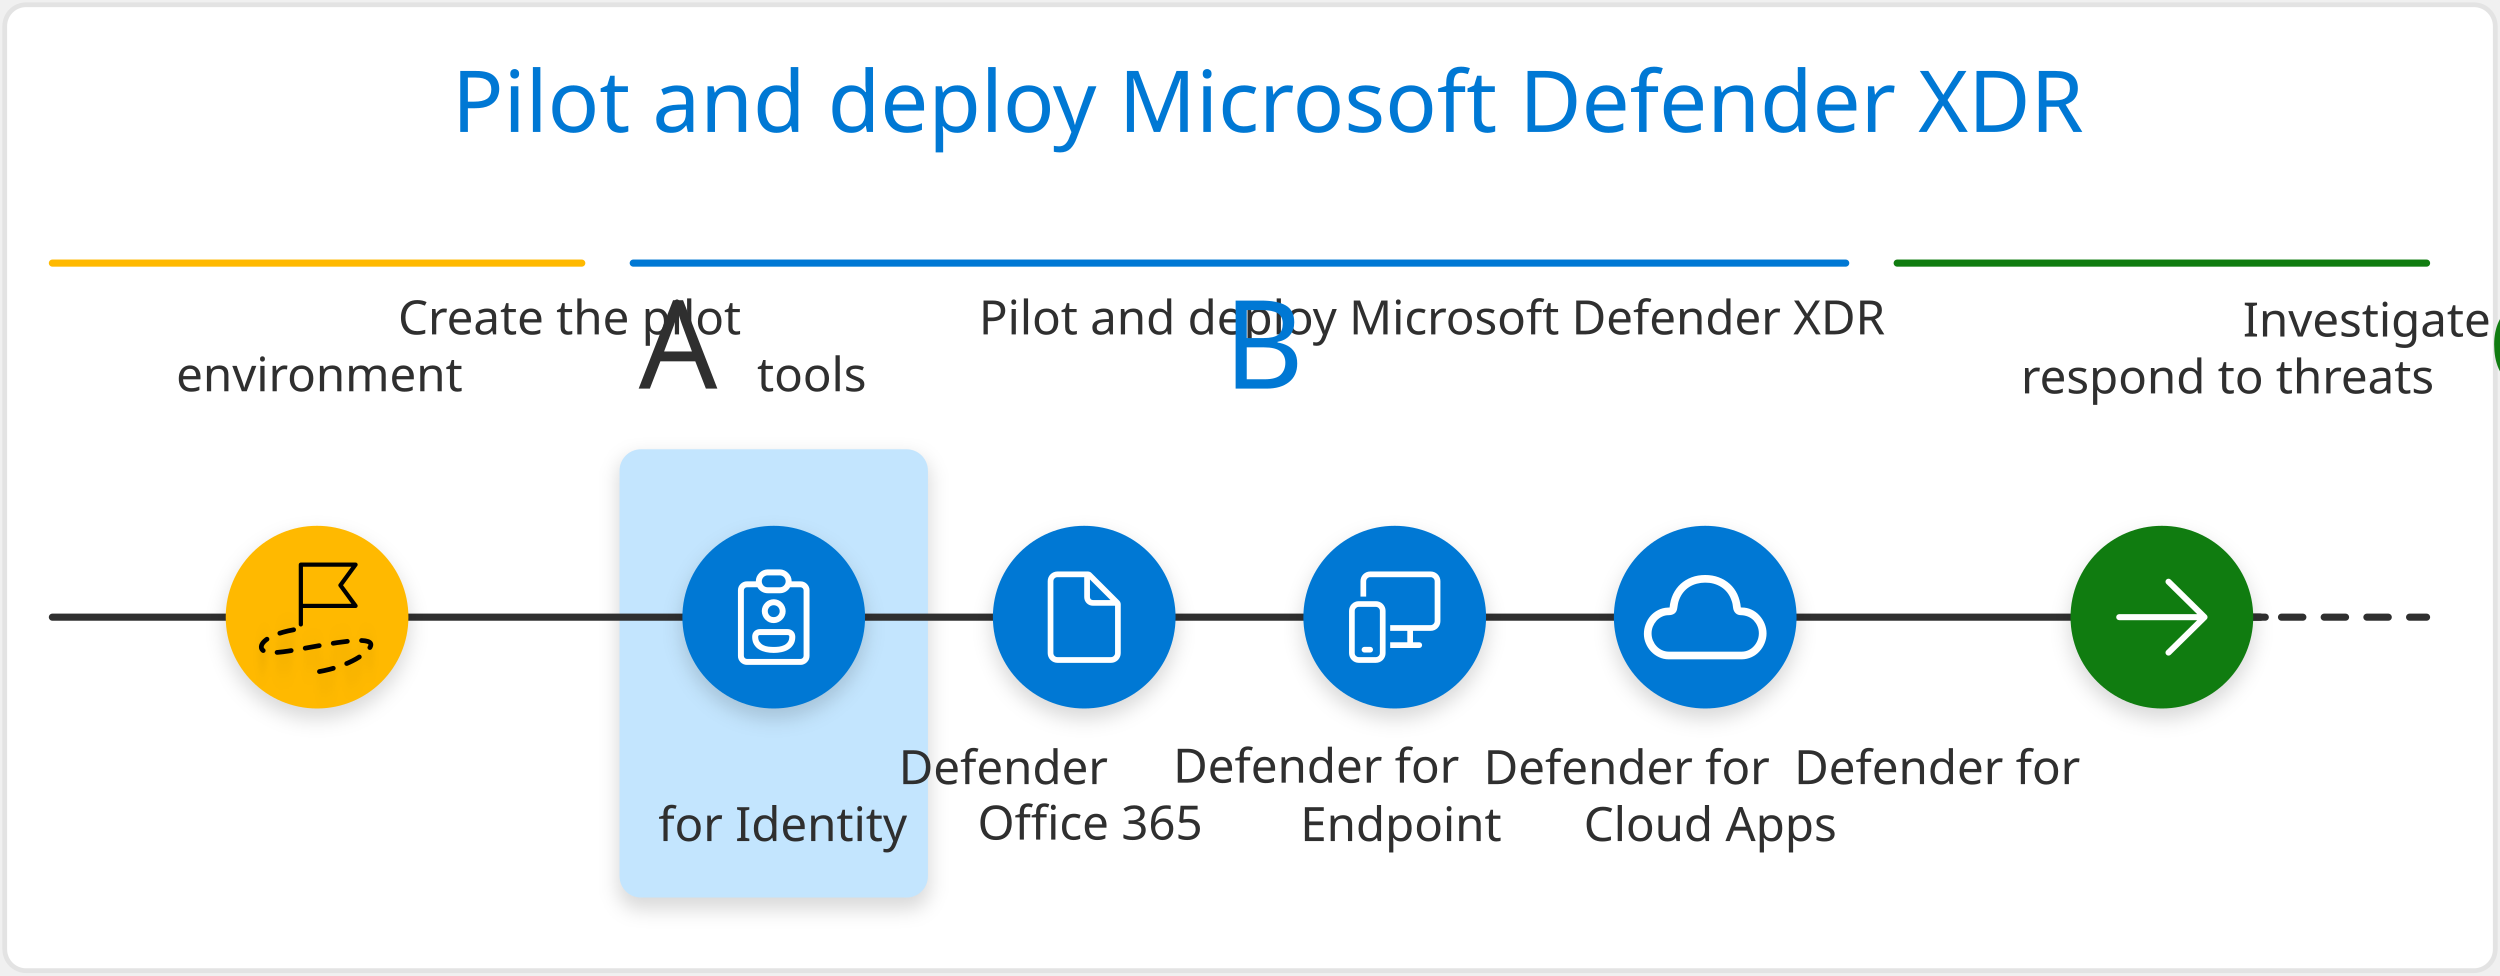
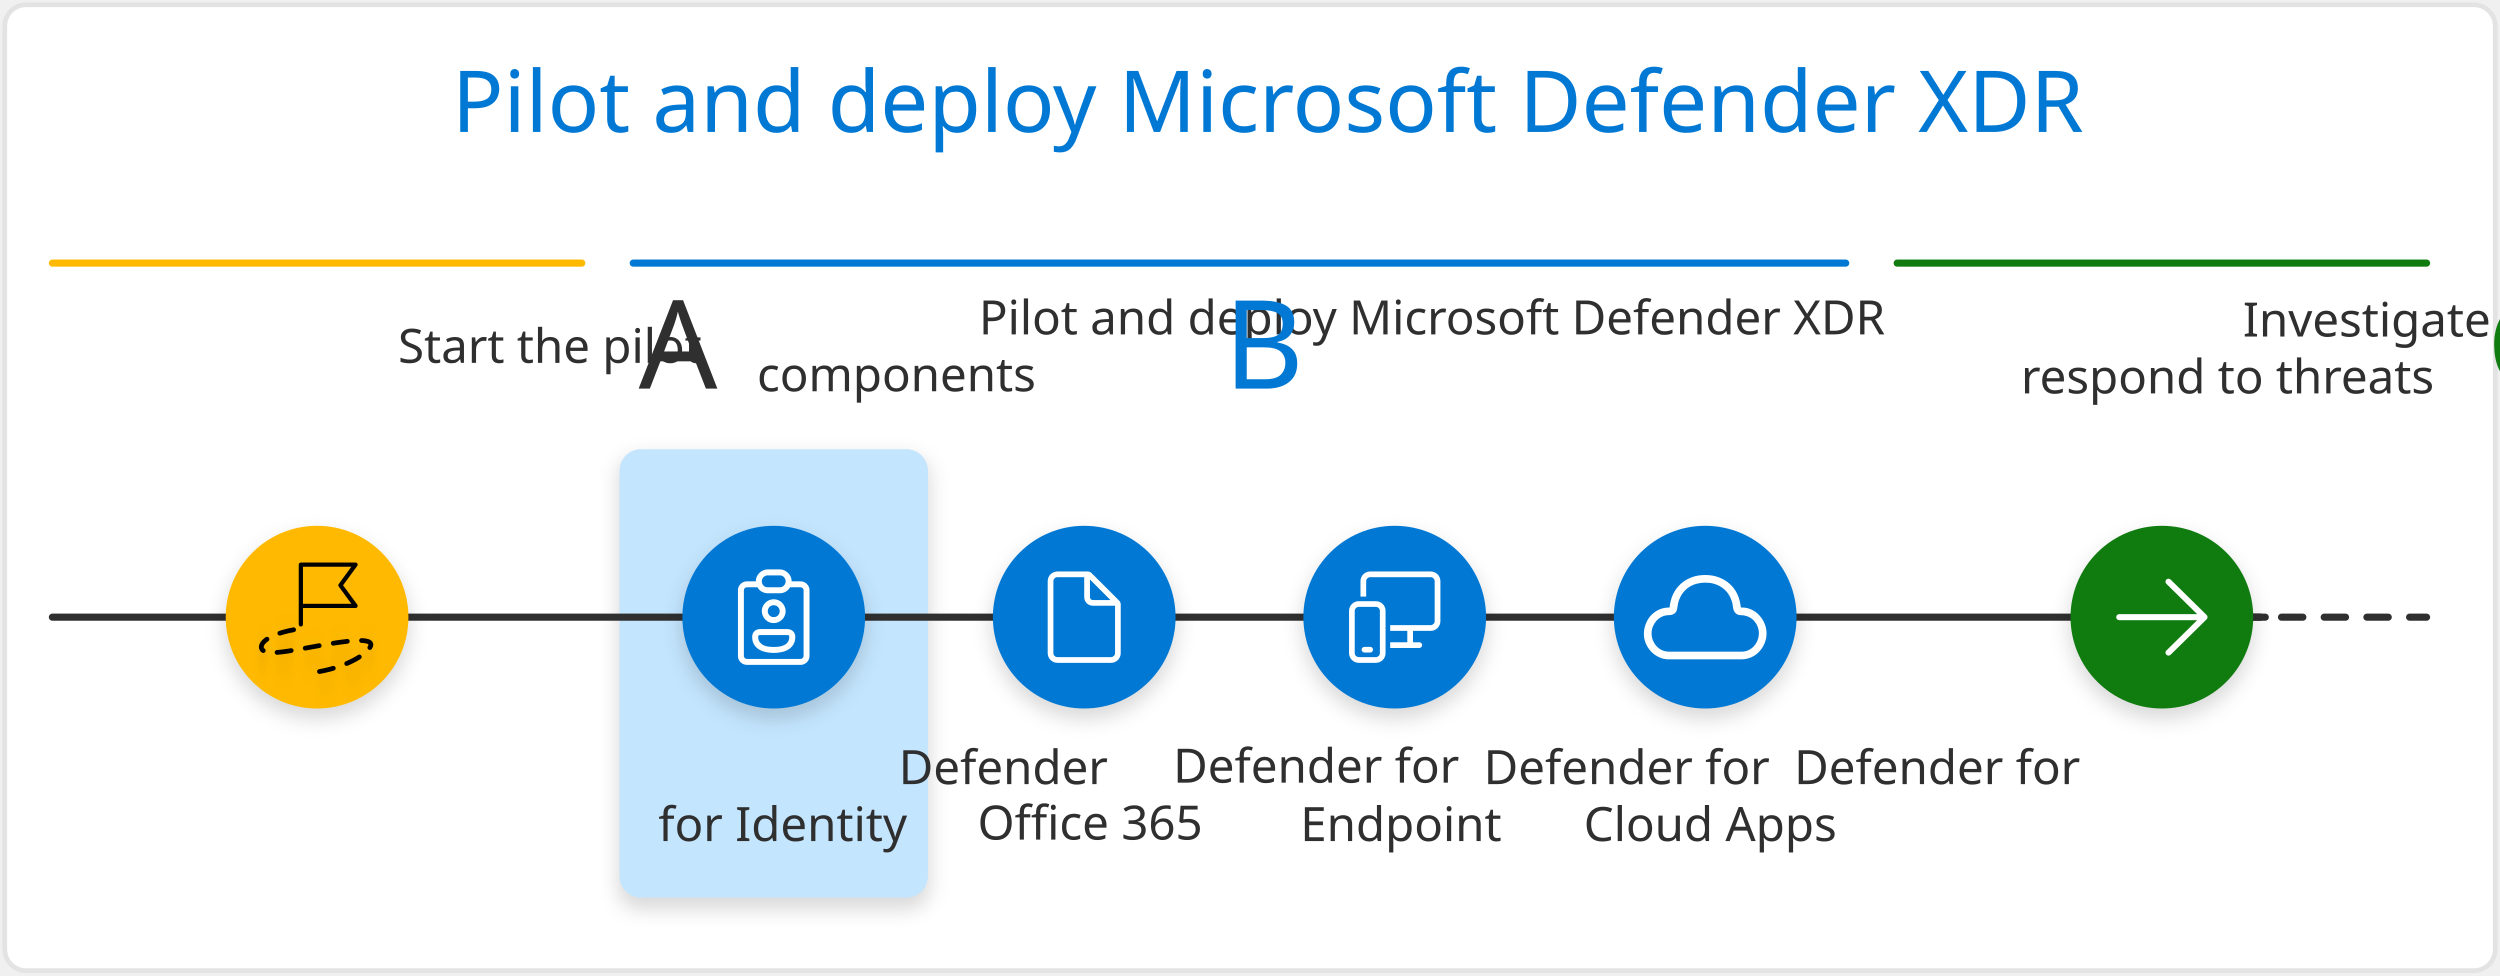
<svg xmlns="http://www.w3.org/2000/svg" xmlns:ns1="http://schemas.microsoft.com/visio/2003/SVGExtensions/" width="7.32in" height="2.856in" viewBox="0 0 527.024 205.625" xml:space="preserve" color-interpolation-filters="sRGB" class="st26">
  <ns1:documentProperties ns1:langID="1033" ns1:viewMarkup="false" />
  <style type="text/css">
	
		.st1 {fill:#ffffff;stroke:#e3e3e3;stroke-width:1}
		.st2 {visibility:visible}
		.st3 {fill:#000000;fill-opacity:0.15;filter:url(#filter_2);stroke:none}
		.st4 {fill:#c3e5fe;stroke:none;stroke-width:1}
		.st5 {stroke:#2f2f2f;stroke-dasharray:4.5,4.5;stroke-linecap:round;stroke-linejoin:round;stroke-width:1.5}
		.st6 {stroke:#2f2f2f;stroke-linecap:round;stroke-linejoin:round;stroke-width:1.5}
		.st7 {fill:#ffb900;stroke:none;stroke-width:1}
		.st8 {fill:#0078d4;stroke:none;stroke-width:1}
		.st9 {fill:#ffffff;stroke:none;stroke-width:0.75}
		.st10 {fill:#107c10;stroke:none;stroke-width:1}
		.st11 {fill:none;stroke:none;stroke-width:1}
		.st12 {fill:#2f2f2f;font-family:Segoe UI;font-size:0.833em}
		.st13 {font-size:1em}
		.st14 {stroke:#0078d4;stroke-linecap:round;stroke-linejoin:round;stroke-width:1.5}
		.st15 {fill:#0078d4;font-family:Segoe UI Semibold;font-size:1.5em}
		.st16 {fill:#ffffff;stroke:none;stroke-width:0.25}
		.st17 {fill:#000000;stroke:none;stroke-width:0.75}
		.st18 {fill:none;filter:url(#filter_2);stroke:#000000;stroke-dasharray:3,3;stroke-linecap:round;stroke-linejoin:round;stroke-opacity:0.15}
		.st19 {stroke:#000000;stroke-dasharray:3,3;stroke-linecap:round;stroke-linejoin:round;stroke-width:1}
		.st20 {stroke:#107c10;stroke-linecap:round;stroke-linejoin:round;stroke-width:1.5}
		.st21 {stroke:#ffb900;stroke-linecap:round;stroke-linejoin:round;stroke-width:1.5}
		.st22 {fill:#ffffff;stroke:none;stroke-width:0.299}
		.st23 {fill:#2f2f2f;font-family:Segoe UI Semibold;font-size:2.167em}
		.st24 {fill:#0078d4;font-family:Segoe UI Semibold;font-size:2.167em}
		.st25 {fill:#107c10;font-family:Segoe UI Semibold;font-size:2.167em}
		.st26 {fill:none;fill-rule:evenodd;font-size:12px;overflow:visible;stroke-linecap:square;stroke-miterlimit:3}
	
	</style>
  <defs id="Filters">
    <filter id="filter_2">
      <feGaussianBlur stdDeviation="2" />
    </filter>
  </defs>
  <g ns1:mID="0" ns1:index="1" ns1:groupContext="foregroundPage">
    <ns1:userDefs>
      <ns1:ud ns1:nameU="visNavType" ns1:val="VT0(1):26" />
    </ns1:userDefs>
    <ns1:pageProperties ns1:drawingScale="1" ns1:pageScale="1" ns1:drawingUnits="19" ns1:shadowOffsetX="9" ns1:shadowOffsetY="-9" />
    <ns1:layer ns1:name="Drawing" ns1:index="0" />
    <ns1:layer ns1:name="Icons" ns1:index="1" ns1:glue="false" />
    <ns1:layer ns1:name="Text" ns1:index="2" />
    <g id="shape1038-1" ns1:mID="1038" ns1:groupContext="shape" ns1:layerMember="0" transform="translate(1,-1)">
      <ns1:userDefs>
        <ns1:ud ns1:nameU="visNavOrder" ns1:prompt="" ns1:val="VT0(3000):26" />
      </ns1:userDefs>
      <rect x="0" y="2" width="525.024" height="203.625" rx="4.5" ry="4.5" class="st1" />
    </g>
    <g id="shape1039-3" ns1:mID="1039" ns1:groupContext="shape" ns1:layerMember="0" transform="translate(130.607,-16.4125)">
      <ns1:userDefs>
        <ns1:ud ns1:nameU="visNavOrder" ns1:val="VT0(27000):26" />
      </ns1:userDefs>
      <g id="shadow1039-4" ns1:groupContext="shadow" ns1:shadowOffsetX="1.22465E-16" ns1:shadowOffsetY="-2" ns1:shadowType="1" ns1:shadowScale="1.01" transform="matrix(1.01,0,0,1.01,-0.32503,0.41625)" class="st2">
        <rect x="0" y="111.125" width="65.006" height="94.5" rx="4.5" ry="4.5" class="st3" />
      </g>
      <rect x="0" y="111.125" width="65.006" height="94.5" rx="4.5" ry="4.5" class="st4" />
    </g>
    <g id="shape1040-8" ns1:mID="1040" ns1:groupContext="shape" ns1:layerMember="0" transform="translate(471.964,-75.5239)">
      <ns1:userDefs>
        <ns1:ud ns1:nameU="visNavOrder" ns1:val="VT0(1000):26" />
      </ns1:userDefs>
      <path d="M0 205.63 L39.58 205.63" class="st5" />
    </g>
    <g id="shape1041-11" ns1:mID="1041" ns1:groupContext="shape" ns1:layerMember="0" transform="translate(11.0414,-75.5239)">
      <ns1:userDefs>
        <ns1:ud ns1:nameU="visNavOrder" ns1:val="VT0(2000):26" />
      </ns1:userDefs>
      <path d="M0 205.63 L466.5 205.63" class="st6" />
    </g>
    <g id="shape1042-14" ns1:mID="1042" ns1:groupContext="shape" ns1:layerMember="1;0" transform="translate(47.5853,-56.2678)">
      <ns1:userDefs>
        <ns1:ud ns1:nameU="visNavOrder" ns1:prompt="" ns1:val="VT0(5000):26" />
      </ns1:userDefs>
      <g id="shadow1042-15" ns1:groupContext="shadow" ns1:shadowOffsetX="1.22465E-16" ns1:shadowOffsetY="-2" ns1:shadowType="1" ns1:shadowScale="1.01" transform="matrix(1.01,0,0,1.01,-0.192561,0.136311)" class="st2">
        <ellipse cx="19.256" cy="186.369" rx="19.256" ry="19.256" class="st3" />
      </g>
      <ellipse cx="19.256" cy="186.369" rx="19.256" ry="19.256" class="st7" />
    </g>
    <g id="shape1043-19" ns1:mID="1043" ns1:groupContext="shape" ns1:layerMember="1;0" transform="translate(274.764,-56.2678)">
      <ns1:userDefs>
        <ns1:ud ns1:nameU="visNavOrder" ns1:prompt="" ns1:val="VT0(11000):26" />
      </ns1:userDefs>
      <g id="shadow1043-20" ns1:groupContext="shadow" ns1:shadowOffsetX="1.22465E-16" ns1:shadowOffsetY="-2" ns1:shadowType="1" ns1:shadowScale="1.01" transform="matrix(1.01,0,0,1.01,-0.192561,0.136311)" class="st2">
        <ellipse cx="19.256" cy="186.369" rx="19.256" ry="19.256" class="st3" />
      </g>
      <ellipse cx="19.256" cy="186.369" rx="19.256" ry="19.256" class="st8" />
    </g>
    <g id="group1044-24" transform="translate(284.392,-65.8958)" ns1:mID="1044" ns1:groupContext="group" ns1:layerMember="0">
      <ns1:userDefs>
        <ns1:ud ns1:nameU="visNavOrder" ns1:prompt="" ns1:val="VT0(12000):26" />
      </ns1:userDefs>
      <g id="shape1045-25" ns1:mID="1045" ns1:groupContext="shape" ns1:layerMember="0">
        <path d="M4.45 186.37 C3.32 186.37 2.41 187.28 2.41 188.41 L2.41 191.66 L3.61 191.66 L3.61 188.41 C3.61 187.95 3.99         187.57 4.45 187.57 L17.21 187.57 C17.68 187.57 18.05 187.95 18.05 188.41 L18.05 196.84 C18.05 197.3         17.68 197.68 17.21 197.68 L8.67 197.68 L8.67 198.89 L12.28 198.89 L12.28 201.29 L8.67 201.29 L8.67 202.5         L14.8 202.5 C15.14 202.5 15.4 202.23 15.4 201.89 C15.4 201.56 15.14 201.29 14.8 201.29 L13.48 201.29         L13.48 198.89 L17.21 198.89 C18.34 198.89 19.26 197.97 19.26 196.84 L19.26 188.41 C19.26 187.28 18.34         186.37 17.21 186.37 L4.45 186.37 ZM2.65 202.86 C2.65 202.52 2.92 202.26 3.25 202.26 L4.45 202.26 C4.79         202.26 5.05 202.52 5.05 202.86 C5.05 203.19 4.79 203.46 4.45 203.46 L3.25 203.46 C2.92 203.46 2.65 203.19         2.65 202.86 ZM2.05 192.63 C0.92 192.63 0 193.54 0 194.67 L0 203.58 C0 204.71 0.92 205.63 2.05 205.63         L5.66 205.63 C6.79 205.63 7.7 204.71 7.7 203.58 L7.7 194.67 C7.7 193.54 6.79 192.63 5.66 192.63 L2.05         192.63 ZM1.2 194.67 C1.2 194.21 1.58 193.83 2.05 193.83 L5.66 193.83 C6.12 193.83 6.5 194.21 6.5 194.67         L6.5 203.58 C6.5 204.04 6.12 204.42 5.66 204.42 L2.05 204.42 C1.58 204.42 1.2 204.04 1.2 203.58 L1.2         194.67 Z" class="st9" />
      </g>
    </g>
    <g id="shape1046-27" ns1:mID="1046" ns1:groupContext="shape" ns1:layerMember="1;0" transform="translate(209.309,-56.2678)">
      <ns1:userDefs>
        <ns1:ud ns1:nameU="visNavOrder" ns1:prompt="" ns1:val="VT0(10000):26" />
      </ns1:userDefs>
      <g id="shadow1046-28" ns1:groupContext="shadow" ns1:shadowOffsetX="1.22465E-16" ns1:shadowOffsetY="-2" ns1:shadowType="1" ns1:shadowScale="1.01" transform="matrix(1.01,0,0,1.01,-0.192561,0.136311)" class="st2">
        <ellipse cx="19.256" cy="186.369" rx="19.256" ry="19.256" class="st3" />
      </g>
      <ellipse cx="19.256" cy="186.369" rx="19.256" ry="19.256" class="st8" />
    </g>
    <g id="shape1047-32" ns1:mID="1047" ns1:groupContext="shape" ns1:layerMember="1;0" transform="translate(143.854,-56.2678)">
      <ns1:userDefs>
        <ns1:ud ns1:nameU="visNavOrder" ns1:prompt="" ns1:val="VT0(8000):26" />
      </ns1:userDefs>
      <g id="shadow1047-33" ns1:groupContext="shadow" ns1:shadowOffsetX="1.22465E-16" ns1:shadowOffsetY="-2" ns1:shadowType="1" ns1:shadowScale="1.01" transform="matrix(1.01,0,0,1.01,-0.192561,0.136311)" class="st2">
        <ellipse cx="19.256" cy="186.369" rx="19.256" ry="19.256" class="st3" />
      </g>
      <ellipse cx="19.256" cy="186.369" rx="19.256" ry="19.256" class="st8" />
    </g>
    <g id="shape1048-37" ns1:mID="1048" ns1:groupContext="shape" ns1:layerMember="1;0" transform="translate(340.219,-56.2678)">
      <ns1:userDefs>
        <ns1:ud ns1:nameU="visNavOrder" ns1:prompt="" ns1:val="VT0(14000):26" />
      </ns1:userDefs>
      <g id="shadow1048-38" ns1:groupContext="shadow" ns1:shadowOffsetX="1.22465E-16" ns1:shadowOffsetY="-2" ns1:shadowType="1" ns1:shadowScale="1.01" transform="matrix(1.01,0,0,1.01,-0.192561,0.136311)" class="st2">
        <ellipse cx="19.256" cy="186.369" rx="19.256" ry="19.256" class="st3" />
      </g>
      <ellipse cx="19.256" cy="186.369" rx="19.256" ry="19.256" class="st8" />
    </g>
    <g id="shape1049-42" ns1:mID="1049" ns1:groupContext="shape" ns1:layerMember="1;0" transform="translate(436.488,-56.2678)">
      <ns1:userDefs>
        <ns1:ud ns1:nameU="visNavOrder" ns1:prompt="" ns1:val="VT0(17000):26" />
      </ns1:userDefs>
      <g id="shadow1049-43" ns1:groupContext="shadow" ns1:shadowOffsetX="1.22465E-16" ns1:shadowOffsetY="-2" ns1:shadowType="1" ns1:shadowScale="1.01" transform="matrix(1.01,0,0,1.01,-0.192561,0.136311)" class="st2">
        <ellipse cx="19.256" cy="186.369" rx="19.256" ry="19.256" class="st3" />
      </g>
      <ellipse cx="19.256" cy="186.369" rx="19.256" ry="19.256" class="st10" />
    </g>
    <g id="group1050-47" transform="translate(446.116,-67.353)" ns1:mID="1050" ns1:groupContext="group" ns1:layerMember="0">
      <ns1:userDefs>
        <ns1:ud ns1:nameU="visNavOrder" ns1:prompt="" ns1:val="VT0(19000):26" />
      </ns1:userDefs>
      <g id="shape1051-48" ns1:mID="1051" ns1:groupContext="shape" ns1:layerMember="0">
        <path d="M0 197.45 C0 197.1 0.28 196.82 0.63 196.82 L17.07 196.82 L10.58 190.43 C10.33 190.19 10.32 189.79 10.57         189.54 C10.81 189.29 11.22 189.28 11.47 189.53 L19.06 197 C19.06 197 19.07 197.01 19.07 197.01 C19.18         197.12 19.24 197.26 19.25 197.4 C19.26 197.44 19.26 197.48 19.25 197.52 C19.24 197.66 19.18 197.79 19.07         197.9 C19.07 197.91 19.06 197.91 19.05 197.92 L11.47 205.38 C11.22 205.63 10.81 205.62 10.57 205.37         C10.32 205.12 10.33 204.72 10.58 204.48 L17.07 198.09 L0.63 198.09 C0.28 198.09 0 197.8 0 197.45 Z" class="st9" />
      </g>
    </g>
    <g id="shape1052-50" ns1:mID="1052" ns1:groupContext="shape" ns1:layerMember="2" transform="translate(159.593,-120.578)">
      <ns1:userDefs>
        <ns1:ud ns1:nameU="visNavOrder" ns1:val="VT0(6000):26" />
      </ns1:userDefs>
      <ns1:textBlock ns1:margins="rect(0,0,0,0)" />
      <ns1:textRect cx="93.735" cy="194.071" width="187.47" height="23.107" />
      <rect x="0" y="182.518" width="187.47" height="23.107" rx="4.5" ry="4.5" class="st11" />
      <text x="0" y="191.07" class="st12" ns1:langID="1033">
        <ns1:paragraph />
-         <ns1:tabList />Pilot and deploy Microsoft Defender XDR <tspan x="0" dy="1.2em" class="st13">tools</tspan>
+         <ns1:tabList />Pilot and deploy Microsoft Defender XDR <tspan x="0" dy="1.2em" class="st13">components</tspan>
      </text>
    </g>
    <g id="shape1053-54" ns1:mID="1053" ns1:groupContext="shape" ns1:layerMember="2" transform="translate(132.3,-25.7634)">
      <ns1:userDefs>
        <ns1:ud ns1:nameU="visNavOrder" ns1:val="VT0(7000):26" />
      </ns1:userDefs>
      <ns1:textBlock ns1:margins="rect(6,6,6,6)" />
      <ns1:textRect cx="30.81" cy="194.071" width="61.62" height="23.107" />
      <rect x="0" y="182.518" width="61.62" height="23.107" rx="4.5" ry="4.5" class="st11" />
      <text x="10.38" y="191.07" class="st12" ns1:langID="1033">
        <ns1:paragraph ns1:horizAlign="1" />
        <ns1:tabList />Defender <tspan x="6.47" dy="1.2em" class="st13">for Identity</tspan>
      </text>
    </g>
    <g id="shape1054-58" ns1:mID="1054" ns1:groupContext="shape" ns1:layerMember="0" transform="translate(133.493,-150.165)">
      <ns1:userDefs>
        <ns1:ud ns1:nameU="visNavOrder" ns1:val="VT0(15000):26" />
      </ns1:userDefs>
      <path d="M0 205.63 L255.6 205.63" class="st14" />
    </g>
    <g id="shape1055-61" ns1:mID="1055" ns1:groupContext="shape" ns1:layerMember="2" transform="translate(192.253,-26.3707)">
      <ns1:userDefs>
        <ns1:ud ns1:nameU="visNavOrder" ns1:val="VT0(18000):26" />
      </ns1:userDefs>
      <ns1:textBlock ns1:margins="rect(6,6,6,6)" />
      <ns1:textRect cx="36.312" cy="194.375" width="72.63" height="22.5" />
      <rect x="0" y="183.125" width="72.625" height="22.5" rx="4.5" ry="4.5" class="st11" />
      <text x="8.28" y="191.37" class="st12" ns1:langID="1033">
        <ns1:paragraph ns1:horizAlign="1" />
        <ns1:tabList />Defender for <tspan x="13.82" dy="1.2em" class="st13">Office 365</tspan>
      </text>
    </g>
    <g id="shape1056-65" ns1:mID="1056" ns1:groupContext="shape" ns1:layerMember="2" transform="translate(259.99,-25.7634)">
      <ns1:userDefs>
        <ns1:ud ns1:nameU="visNavOrder" ns1:val="VT0(20000):26" />
      </ns1:userDefs>
      <ns1:textBlock ns1:margins="rect(6,6,6,6)" />
      <ns1:textRect cx="34.031" cy="194.071" width="68.07" height="23.107" />
      <rect x="0" y="182.518" width="68.061" height="23.107" rx="4.5" ry="4.5" class="st11" />
      <text x="6" y="191.07" class="st12" ns1:langID="1033">
        <ns1:paragraph ns1:horizAlign="1" />
        <ns1:tabList />Defender for <tspan x="14.12" dy="1.2em" class="st13">Endpoint</tspan>
      </text>
    </g>
    <g id="shape1057-69" ns1:mID="1057" ns1:groupContext="shape" ns1:layerMember="2" transform="translate(325.445,-25.7634)">
      <ns1:userDefs>
        <ns1:ud ns1:nameU="visNavOrder" ns1:val="VT0(21000):26" />
      </ns1:userDefs>
      <ns1:textBlock ns1:margins="rect(6,6,6,6)" />
      <ns1:textRect cx="34.031" cy="194.071" width="68.07" height="23.107" />
      <rect x="0" y="182.518" width="68.061" height="23.107" rx="4.5" ry="4.5" class="st11" />
      <text x="6" y="191.07" class="st12" ns1:langID="1033">
        <ns1:paragraph ns1:horizAlign="1" />
        <ns1:tabList />Defender for <tspan x="8.42" dy="1.2em" class="st13">Cloud Apps</tspan>
      </text>
    </g>
    <g id="shape1058-73" ns1:mID="1058" ns1:groupContext="shape" ns1:layerMember="2;0" transform="translate(11.0414,-172.22)">
      <ns1:userDefs>
        <ns1:ud ns1:nameU="visNavOrder" ns1:prompt="" ns1:val="VT0(22000):26" />
      </ns1:userDefs>
      <ns1:textBlock ns1:margins="rect(0,0,0,0)" />
      <ns1:textRect cx="201.546" cy="194.64" width="403.1" height="21.971" />
      <rect x="0" y="183.654" width="403.092" height="21.971" rx="4.5" ry="4.5" class="st11" />
      <text x="0" y="200.04" class="st15" ns1:langID="1033">
        <ns1:paragraph />
        <ns1:tabList />Pilot and deploy Microsoft Defender XDR</text>
    </g>
    <g id="group1059-76" transform="translate(220.863,-65.8958)" ns1:mID="1059" ns1:groupContext="group" ns1:layerMember="0">
      <ns1:userDefs>
        <ns1:ud ns1:nameU="visNavOrder" ns1:val="VT0(23000):26" />
      </ns1:userDefs>
      <g id="shape1060-77" ns1:mID="1060" ns1:groupContext="shape" ns1:layerMember="0">
        <path d="M2.05 186.37 C0.92 186.37 0 187.28 0 188.41 L0 203.58 C0 204.71 0.92 205.63 2.05 205.63 L13.36 205.63 C14.49         205.63 15.4 204.71 15.4 203.58 L15.4 193.31 C15.4 193.02 15.29 192.75 15.09 192.54 L9.23 186.69 C9.03         186.48 8.75 186.37 8.47 186.37 L2.05 186.37 ZM1.2 188.41 C1.2 187.95 1.58 187.57 2.05 187.57 L7.7 187.57         L7.7 191.78 C7.7 192.78 8.51 193.59 9.51 193.59 L14.2 193.59 L14.2 203.58 C14.2 204.04 13.82 204.42         13.36 204.42 L2.05 204.42 C1.58 204.42 1.2 204.04 1.2 203.58 L1.2 188.41 ZM13.23 192.39 L9.51 192.39         C9.18 192.39 8.91 192.12 8.91 191.78 L8.91 188.06 L13.23 192.39 Z" class="st9" />
      </g>
    </g>
    <g id="group1061-79" transform="translate(346.547,-66.6354)" ns1:mID="1061" ns1:groupContext="group" ns1:layerMember="0">
      <ns1:userDefs>
        <ns1:ud ns1:nameU="visNavOrder" ns1:val="VT0(24000):26" />
      </ns1:userDefs>
      <g id="shape1062-80" ns1:mID="1062" ns1:groupContext="shape" ns1:layerMember="0">
        <path d="M5.2 205.63 C4.49 205.63 3.83 205.48 3.19 205.18 C2.56 204.89 2.01 204.5 1.54 204.01 C1.07 203.52 0.69 202.95         0.42 202.3 C0.14 201.66 0 200.98 0 200.28 C0 199.57 0.12 198.88 0.37 198.23 C0.61 197.57 0.95 196.99         1.39 196.48 C1.83 195.98 2.36 195.57 2.98 195.25 C3.6 194.93 4.28 194.75 5.01 194.72 L5.42 194.7 C5.51         193.67 5.76 192.73 6.16 191.89 C6.57 191.05 7.1 190.33 7.75 189.73 C8.41 189.13 9.18 188.67 10.05 188.34         C10.92 188.01 11.88 187.85 12.93 187.85 C13.96 187.85 14.92 188.01 15.79 188.34 C16.67 188.67 17.44         189.13 18.11 189.73 C18.77 190.33 19.3 191.05 19.7 191.89 C20.09 192.73 20.34 193.67 20.44 194.7 L20.64         194.7 C21.38 194.7 22.06 194.85 22.69 195.15 C23.32 195.44 23.87 195.84 24.34 196.36 C24.81 196.87 25.18         197.45 25.45 198.1 C25.72 198.75 25.86 199.44 25.86 200.17 C25.86 200.89 25.72 201.57 25.45 202.23 C25.18         202.89 24.82 203.47 24.35 203.97 C23.89 204.48 23.34 204.88 22.7 205.17 C22.06 205.46 21.38 205.62 20.66         205.63 L5.2 205.63 ZM20.63 204.01 C21.14 204.01 21.62 203.9 22.06 203.69 C22.5 203.48 22.88 203.2 23.21         202.83 C23.53 202.47 23.79 202.06 23.96 201.61 C24.14 201.16 24.23 200.68 24.24 200.17 C24.24 199.63         24.14 199.13 23.95 198.67 C23.76 198.2 23.49 197.8 23.16 197.44 C22.82 197.09 22.41 196.82 21.94 196.62         C21.47 196.43 20.97 196.33 20.44 196.32 C20 196.32 19.64 196.18 19.36 195.92 C19.07 195.65 18.89 195.3         18.82 194.87 C18.78 194.56 18.74 194.27 18.69 193.98 C18.64 193.7 18.55 193.41 18.43 193.11 C18.22 192.51         17.92 191.98 17.56 191.52 C17.2 191.07 16.78 190.69 16.3 190.39 C15.82 190.08 15.3 189.85 14.73 189.69         C14.17 189.53 13.57 189.46 12.93 189.46 C12.3 189.46 11.7 189.54 11.14 189.69 C10.57 189.84 10.05 190.07         9.57 190.37 C9.09 190.68 8.67 191.06 8.31 191.51 C7.95 191.96 7.65 192.49 7.42 193.1 C7.31 193.39 7.23         193.68 7.18 193.97 C7.13 194.26 7.08 194.56 7.03 194.87 C6.97 195.36 6.77 195.73 6.45 195.97 C6.13 196.2         5.73 196.32 5.24 196.32 C4.73 196.32 4.25 196.42 3.81 196.64 C3.37 196.85 2.99 197.13 2.66 197.49 C2.34         197.86 2.08 198.27 1.89 198.73 C1.71 199.19 1.62 199.67 1.62 200.17 C1.62 200.67 1.71 201.15 1.89 201.61         C2.08 202.07 2.33 202.48 2.65 202.83 C2.97 203.19 3.35 203.47 3.79 203.68 C4.23 203.89 4.71 204 5.23         204.01 L20.63 204.01 Z" class="st16" />
      </g>
    </g>
    <g id="group1063-82" transform="translate(54.4013,-64.0101)" ns1:mID="1063" ns1:groupContext="group" ns1:layerMember="0">
      <ns1:userDefs>
        <ns1:ud ns1:nameU="visNavOrder" ns1:val="VT0(26000):26" />
      </ns1:userDefs>
      <g id="group1064-83" transform="translate(8.57463,-9.54009)" ns1:mID="1064" ns1:groupContext="group" ns1:layerMember="0">
        <ns1:userDefs>
          <ns1:ud ns1:nameU="visNavOrder" ns1:prompt="" ns1:val="VT0(35000):26" />
        </ns1:userDefs>
        <g id="shape1065-84" ns1:mID="1065" ns1:groupContext="shape" ns1:layerMember="0">
          <path d="M0 192.58 C0 192.34 0.2 192.14 0.44 192.14 L11.98 192.14 C12.15 192.14 12.3 192.23 12.37 192.38 C12.45          192.53 12.44 192.71 12.34 192.84 L9.34 196.93 L12.34 201.01 C12.44 201.15 12.45 201.33 12.37 201.48          C12.3 201.63 12.15 201.72 11.98 201.72 L0.89 201.72 L0.89 205.18 C0.89 205.43 0.69 205.63 0.44 205.63          C0.2 205.63 0 205.43 0 205.18 L0 192.58 ZM0.89 200.83 L11.1 200.83 L8.43 197.19 C8.31 197.04 8.31          196.82 8.43 196.67 L11.1 193.02 L0.89 193.02 L0.89 200.83 Z" class="st17" />
        </g>
      </g>
      <g id="shape1066-86" ns1:mID="1066" ns1:groupContext="shape" ns1:layerMember="0" transform="translate(177.989,96.4831) rotate(59.5344)">
        <ns1:userDefs>
          <ns1:ud ns1:nameU="visNavOrder" ns1:prompt="" ns1:val="VT0(36000):26" />
        </ns1:userDefs>
        <g id="shadow1066-87" ns1:groupContext="shadow" ns1:shadowOffsetX="1.22465E-16" ns1:shadowOffsetY="-2" ns1:shadowType="1" ns1:shadowScale="1.01" transform="matrix(1.01,1.11022E-16,-1.11022E-16,1.01,1.6725,-0.963924)" class="st2">
          <path d="M0 197.8 C-2.27 204.07 -0.75 206.25 0.65 205.5 C1.82 204.87 2.91 202.2 4.37 198.23 C6.51 192.43 9.46          183.88 11.11 185.47 C12.14 186.47 12.66 191.45 10.27 197.8" class="st18" />
        </g>
        <path d="M0 197.8 C-2.27 204.07 -0.75 206.25 0.65 205.5 C1.82 204.87 2.91 202.2 4.37 198.23 C6.51 192.43 9.46 183.88         11.11 185.47 C12.14 186.47 12.66 191.45 10.27 197.8" class="st19" />
      </g>
    </g>
    <g id="shape1067-94" ns1:mID="1067" ns1:groupContext="shape" ns1:layerMember="2" transform="translate(426.044,-120.578)">
      <ns1:userDefs>
        <ns1:ud ns1:nameU="visNavOrder" ns1:val="VT0(9000):26" />
      </ns1:userDefs>
      <ns1:textBlock ns1:margins="rect(0,0,0,0)" ns1:verticalAlign="0" />
      <ns1:textRect cx="42.75" cy="194.071" width="85.5" height="23.107" />
      <rect x="0" y="182.518" width="85.5" height="23.107" rx="4.5" ry="4.5" class="st11" />
      <text x="0" y="191.52" class="st12" ns1:langID="1033">
        <ns1:paragraph />
        <ns1:tabList />Investigate and <tspan x="0" dy="1.2em" class="st13">respond to threats</tspan>
      </text>
    </g>
    <g id="shape1068-98" ns1:mID="1068" ns1:groupContext="shape" ns1:layerMember="0" transform="translate(399.944,-150.165)">
      <ns1:userDefs>
        <ns1:ud ns1:nameU="visNavOrder" ns1:val="VT0(16000):26" />
      </ns1:userDefs>
      <path d="M0 205.63 L111.6 205.63" class="st20" />
    </g>
    <g id="shape1069-101" ns1:mID="1069" ns1:groupContext="shape" ns1:layerMember="2" transform="translate(37.1414,-120.578)">
      <ns1:userDefs>
        <ns1:ud ns1:nameU="visNavOrder" ns1:val="VT0(4000):26" />
      </ns1:userDefs>
      <ns1:textBlock ns1:margins="rect(0,0,0,0)" />
      <ns1:textRect cx="42.75" cy="194.071" width="85.5" height="23.107" />
      <rect x="0" y="182.518" width="85.5" height="23.107" rx="4.5" ry="4.5" class="st11" />
-       <text x="0" y="191.07" class="st12" ns1:langID="1033">
+       <text x="0" y="197.07" class="st12" ns1:langID="1033">
        <ns1:paragraph />
-         <ns1:tabList />Create the pilot <tspan x="0" dy="1.2em" class="st13">environment</tspan>
-       </text>
-     </g>
-     <g id="shape1070-105" ns1:mID="1070" ns1:groupContext="shape" ns1:layerMember="0" transform="translate(11.0414,-150.165)">
+         <ns1:tabList />Start the pilot</text>
+     </g>
+     <g id="shape1070-104" ns1:mID="1070" ns1:groupContext="shape" ns1:layerMember="0" transform="translate(11.0414,-150.165)">
      <ns1:userDefs>
        <ns1:ud ns1:nameU="visNavOrder" ns1:val="VT0(13000):26" />
      </ns1:userDefs>
      <path d="M0 205.63 L111.6 205.63" class="st21" />
    </g>
-     <g id="group1071-108" transform="translate(155.555,-65.4561)" ns1:mID="1071" ns1:groupContext="group" ns1:layerMember="0">
+     <g id="group1071-107" transform="translate(155.555,-65.4561)" ns1:mID="1071" ns1:groupContext="group" ns1:layerMember="0">
      <ns1:userDefs>
        <ns1:ud ns1:nameU="visNavOrder" ns1:val="VT0(25000):26" />
      </ns1:userDefs>
-       <g id="shape1072-109" ns1:mID="1072" ns1:groupContext="shape" ns1:layerMember="0">
+       <g id="shape1072-108" ns1:mID="1072" ns1:groupContext="shape" ns1:layerMember="0">
        <path d="M1.89 205.62 C1.64 205.62 1.4 205.57 1.17 205.47 C0.94 205.37 0.74 205.24 0.57 205.07 C0.4 204.9 0.26 204.69         0.15 204.46 C0.05 204.22 0 203.98 0.01 203.73 L0.01 189.89 C0.01 189.64 0.06 189.39 0.15 189.17 C0.25         188.94 0.39 188.74 0.56 188.57 C0.73 188.4 0.93 188.26 1.17 188.15 C1.4 188.05 1.65 188 1.89 188.01         L3.78 188.01 L3.78 187.96 C3.78 187.63 3.85 187.32 3.98 187.02 C4.11 186.73 4.29 186.47 4.52 186.24         C4.75 186.01 5.01 185.83 5.3 185.7 C5.6 185.57 5.91 185.5 6.25 185.49 L8.86 185.49 C9.18 185.49 9.48         185.56 9.78 185.69 C10.07 185.82 10.34 186 10.57 186.23 C10.81 186.46 10.99 186.71 11.12 186.99 C11.25         187.28 11.32 187.58 11.33 187.92 L11.33 188.01 L13.22 188.01 C13.47 188.01 13.71 188.05 13.94 188.15         C14.17 188.25 14.37 188.39 14.54 188.56 C14.71 188.73 14.85 188.93 14.96 189.17 C15.06 189.4 15.11 189.64         15.1 189.89 L15.1 203.73 C15.1 203.99 15.05 204.23 14.96 204.46 C14.86 204.69 14.72 204.89 14.55 205.06         C14.38 205.23 14.18 205.37 13.94 205.47 C13.71 205.58 13.46 205.63 13.22 205.62 L1.89 205.62 ZM8.81         189.26 C8.99 189.26 9.15 189.23 9.3 189.17 C9.45 189.1 9.59 189.01 9.7 188.9 C9.81 188.79 9.9 188.65         9.97 188.5 C10.04 188.34 10.08 188.18 10.07 188.01 C10.07 187.84 10.04 187.67 9.97 187.52 C9.91 187.37         9.82 187.24 9.71 187.12 C9.6 187 9.46 186.91 9.3 186.85 C9.15 186.78 8.98 186.75 8.81 186.75 L6.3 186.75         C6.12 186.75 5.96 186.78 5.81 186.85 C5.66 186.91 5.52 187 5.41 187.11 C5.3 187.22 5.21 187.36 5.14         187.51 C5.07 187.67 5.03 187.84 5.04 188.01 C5.04 188.18 5.07 188.35 5.14 188.5 C5.2 188.65 5.29 188.78         5.4 188.9 C5.51 189.02 5.65 189.11 5.8 189.17 C5.95 189.22 6.11 189.26 6.3 189.26 L8.81 189.26 ZM13.22         204.36 C13.39 204.36 13.53 204.3 13.66 204.17 C13.78 204.05 13.85 203.9 13.85 203.73 L13.85 189.89 C13.85         189.72 13.78 189.58 13.66 189.45 C13.53 189.33 13.39 189.26 13.22 189.26 L11 189.26 C10.77 189.66 10.47         189.96 10.08 190.19 C9.69 190.41 9.27 190.52 8.81 190.52 L6.3 190.52 C5.84 190.52 5.43 190.41 5.04 190.19         C4.65 189.96 4.34 189.66 4.12 189.26 L1.89 189.26 C1.72 189.26 1.58 189.33 1.45 189.45 C1.33 189.58         1.26 189.72 1.26 189.89 L1.26 203.73 C1.26 203.9 1.33 204.05 1.45 204.17 C1.58 204.3 1.72 204.36 1.89         204.36 L13.22 204.36 ZM5.04 194.3 L5.04 194.25 C5.04 193.91 5.11 193.59 5.25 193.29 C5.38 193 5.57 192.74         5.8 192.51 C6.02 192.28 6.29 192.1 6.59 191.98 C6.89 191.85 7.21 191.79 7.56 191.78 C7.9 191.78 8.22         191.85 8.53 191.98 C8.84 192.11 9.1 192.29 9.32 192.52 C9.55 192.75 9.73 193.02 9.86 193.32 C10 193.63         10.07 193.95 10.07 194.3 C10.07 194.64 10.01 194.97 9.87 195.27 C9.74 195.57 9.56 195.84 9.33 196.06         C9.11 196.29 8.84 196.47 8.53 196.61 C8.22 196.74 7.9 196.81 7.56 196.81 C7.21 196.81 6.88 196.75 6.58         196.62 C6.28 196.48 6.01 196.3 5.79 196.07 C5.56 195.85 5.38 195.58 5.25 195.28 C5.11 194.98 5.05 194.65         5.04 194.3 ZM8.81 194.3 C8.81 194.13 8.78 193.96 8.71 193.81 C8.65 193.66 8.56 193.53 8.45 193.41 C8.34         193.29 8.2 193.2 8.05 193.14 C7.89 193.07 7.73 193.04 7.56 193.04 C7.38 193.04 7.21 193.07 7.06 193.14         C6.91 193.2 6.78 193.29 6.67 193.4 C6.56 193.51 6.47 193.65 6.4 193.8 C6.32 193.96 6.29 194.13 6.3 194.3         C6.3 194.47 6.33 194.64 6.4 194.79 C6.46 194.94 6.55 195.07 6.66 195.19 C6.77 195.31 6.9 195.4 7.05         195.46 C7.2 195.51 7.37 195.55 7.56 195.55 C7.73 195.55 7.9 195.52 8.05 195.46 C8.2 195.39 8.33 195.3         8.44 195.19 C8.55 195.08 8.64 194.94 8.71 194.79 C8.79 194.63 8.82 194.47 8.81 194.3 ZM3.01 199.71 C3.01         199.47 3.05 199.25 3.13 199.04 C3.21 198.84 3.33 198.67 3.48 198.52 C3.63 198.38 3.8 198.27 4.01 198.19         C4.21 198.11 4.44 198.07 4.69 198.07 L10.42 198.07 C10.67 198.07 10.89 198.11 11.09 198.19 C11.3 198.27         11.47 198.38 11.62 198.52 C11.77 198.67 11.89 198.84 11.97 199.04 C12.05 199.25 12.09 199.47 12.1 199.71         C12.1 200.36 11.96 200.9 11.69 201.33 C11.42 201.77 11.08 202.11 10.65 202.37 C10.23 202.64 9.74 202.82         9.2 202.93 C8.65 203.05 8.11 203.1 7.56 203.1 C7 203.1 6.46 203.05 5.92 202.93 C5.39 202.82 4.9 202.64         4.47 202.38 C4.04 202.13 3.69 201.78 3.42 201.34 C3.15 200.9 3.01 200.36 3.01 199.71 ZM10.84 199.66         C10.84 199.53 10.8 199.44 10.72 199.4 C10.64 199.35 10.54 199.33 10.42 199.33 L4.69 199.33 C4.57 199.33         4.48 199.35 4.4 199.4 C4.32 199.44 4.28 199.53 4.27 199.66 C4.27 200.13 4.37 200.5 4.58 200.78 C4.78         201.06 5.04 201.29 5.35 201.45 C5.67 201.62 6.02 201.72 6.41 201.77 C6.79 201.81 7.17 201.84 7.56 201.84         C7.93 201.84 8.31 201.82 8.7 201.77 C9.08 201.71 9.44 201.61 9.76 201.45 C10.08 201.29 10.34 201.07         10.53 200.79 C10.73 200.51 10.83 200.13 10.84 199.66 Z" class="st22" />
      </g>
    </g>
-     <g id="shape1073-111" ns1:mID="1073" ns1:groupContext="shape" ns1:layerMember="0" transform="translate(11.0414,-122.165)">
+     <g id="shape1073-110" ns1:mID="1073" ns1:groupContext="shape" ns1:layerMember="0" transform="translate(11.0414,-122.165)">
      <ns1:userDefs>
        <ns1:ud ns1:nameU="visNavOrder" ns1:val="VT0(28000):26" />
      </ns1:userDefs>
      <ns1:textBlock ns1:margins="rect(0,0,0,0)" />
      <ns1:textRect cx="10.631" cy="194.995" width="21.27" height="21.261" />
      <rect x="0" y="184.364" width="21.262" height="21.261" rx="4.5" ry="4.5" class="st11" />
      <text x="1.9" y="204.09" class="st23" ns1:langID="1033">
        <ns1:paragraph ns1:spLine="-1.4" ns1:horizAlign="1" />
        <ns1:tabList />A</text>
    </g>
-     <g id="shape1074-114" ns1:mID="1074" ns1:groupContext="shape" ns1:layerMember="0" transform="translate(133.493,-122.165)">
+     <g id="shape1074-113" ns1:mID="1074" ns1:groupContext="shape" ns1:layerMember="0" transform="translate(133.493,-122.165)">
      <ns1:userDefs>
        <ns1:ud ns1:nameU="visNavOrder" ns1:val="VT0(29000):26" />
      </ns1:userDefs>
      <ns1:textBlock ns1:margins="rect(0,0,0,0)" />
      <ns1:textRect cx="10.631" cy="194.995" width="21.27" height="21.261" />
      <rect x="0" y="184.364" width="21.262" height="21.261" rx="4.5" ry="4.5" class="st11" />
      <text x="2.78" y="204.09" class="st24" ns1:langID="1033">
        <ns1:paragraph ns1:spLine="-1.4" ns1:horizAlign="1" />
        <ns1:tabList />B</text>
    </g>
-     <g id="shape1075-117" ns1:mID="1075" ns1:groupContext="shape" ns1:layerMember="0" transform="translate(399.944,-122.165)">
+     <g id="shape1075-116" ns1:mID="1075" ns1:groupContext="shape" ns1:layerMember="0" transform="translate(399.944,-122.165)">
      <ns1:userDefs>
        <ns1:ud ns1:nameU="visNavOrder" ns1:val="VT0(30000):26" />
      </ns1:userDefs>
      <ns1:textBlock ns1:margins="rect(0,0,0,0)" />
      <ns1:textRect cx="10.631" cy="194.995" width="21.27" height="21.261" />
      <rect x="0" y="184.364" width="21.262" height="21.261" rx="4.5" ry="4.5" class="st11" />
      <text x="2.56" y="204.09" class="st25" ns1:langID="1033">
        <ns1:paragraph ns1:spLine="-1.4" ns1:horizAlign="1" />
        <ns1:tabList />C</text>
    </g>
  </g>
</svg>
